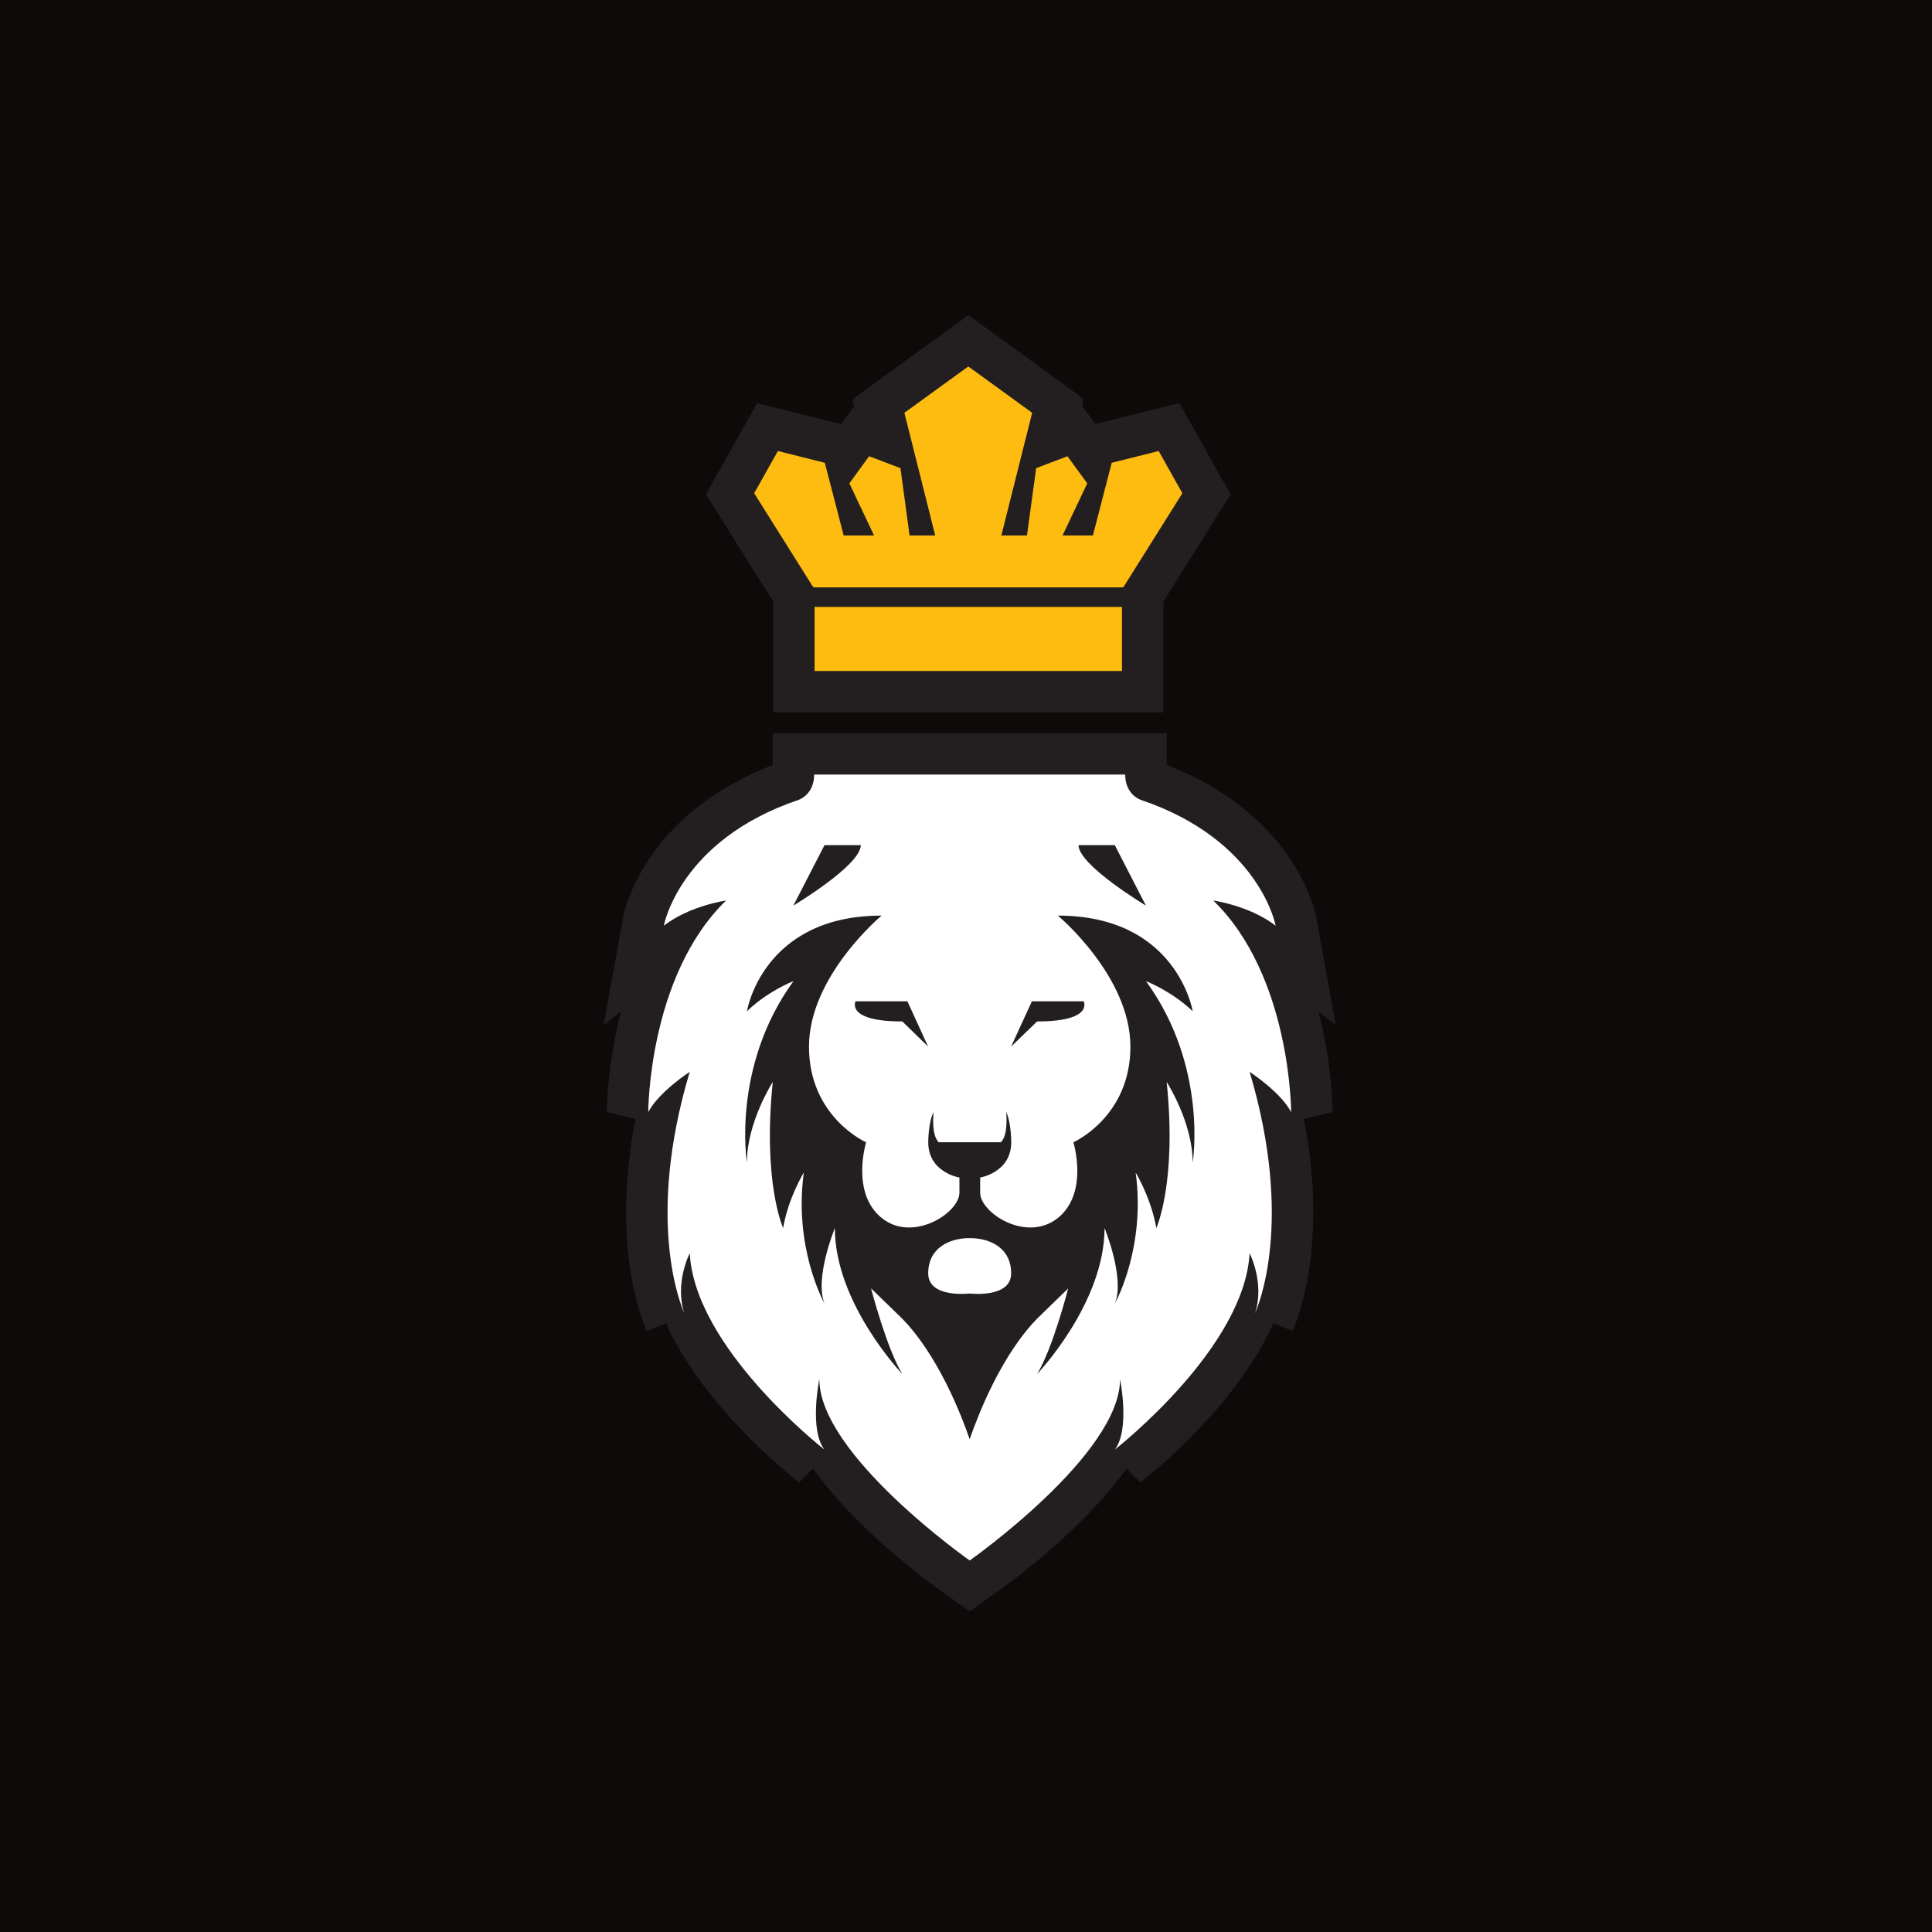
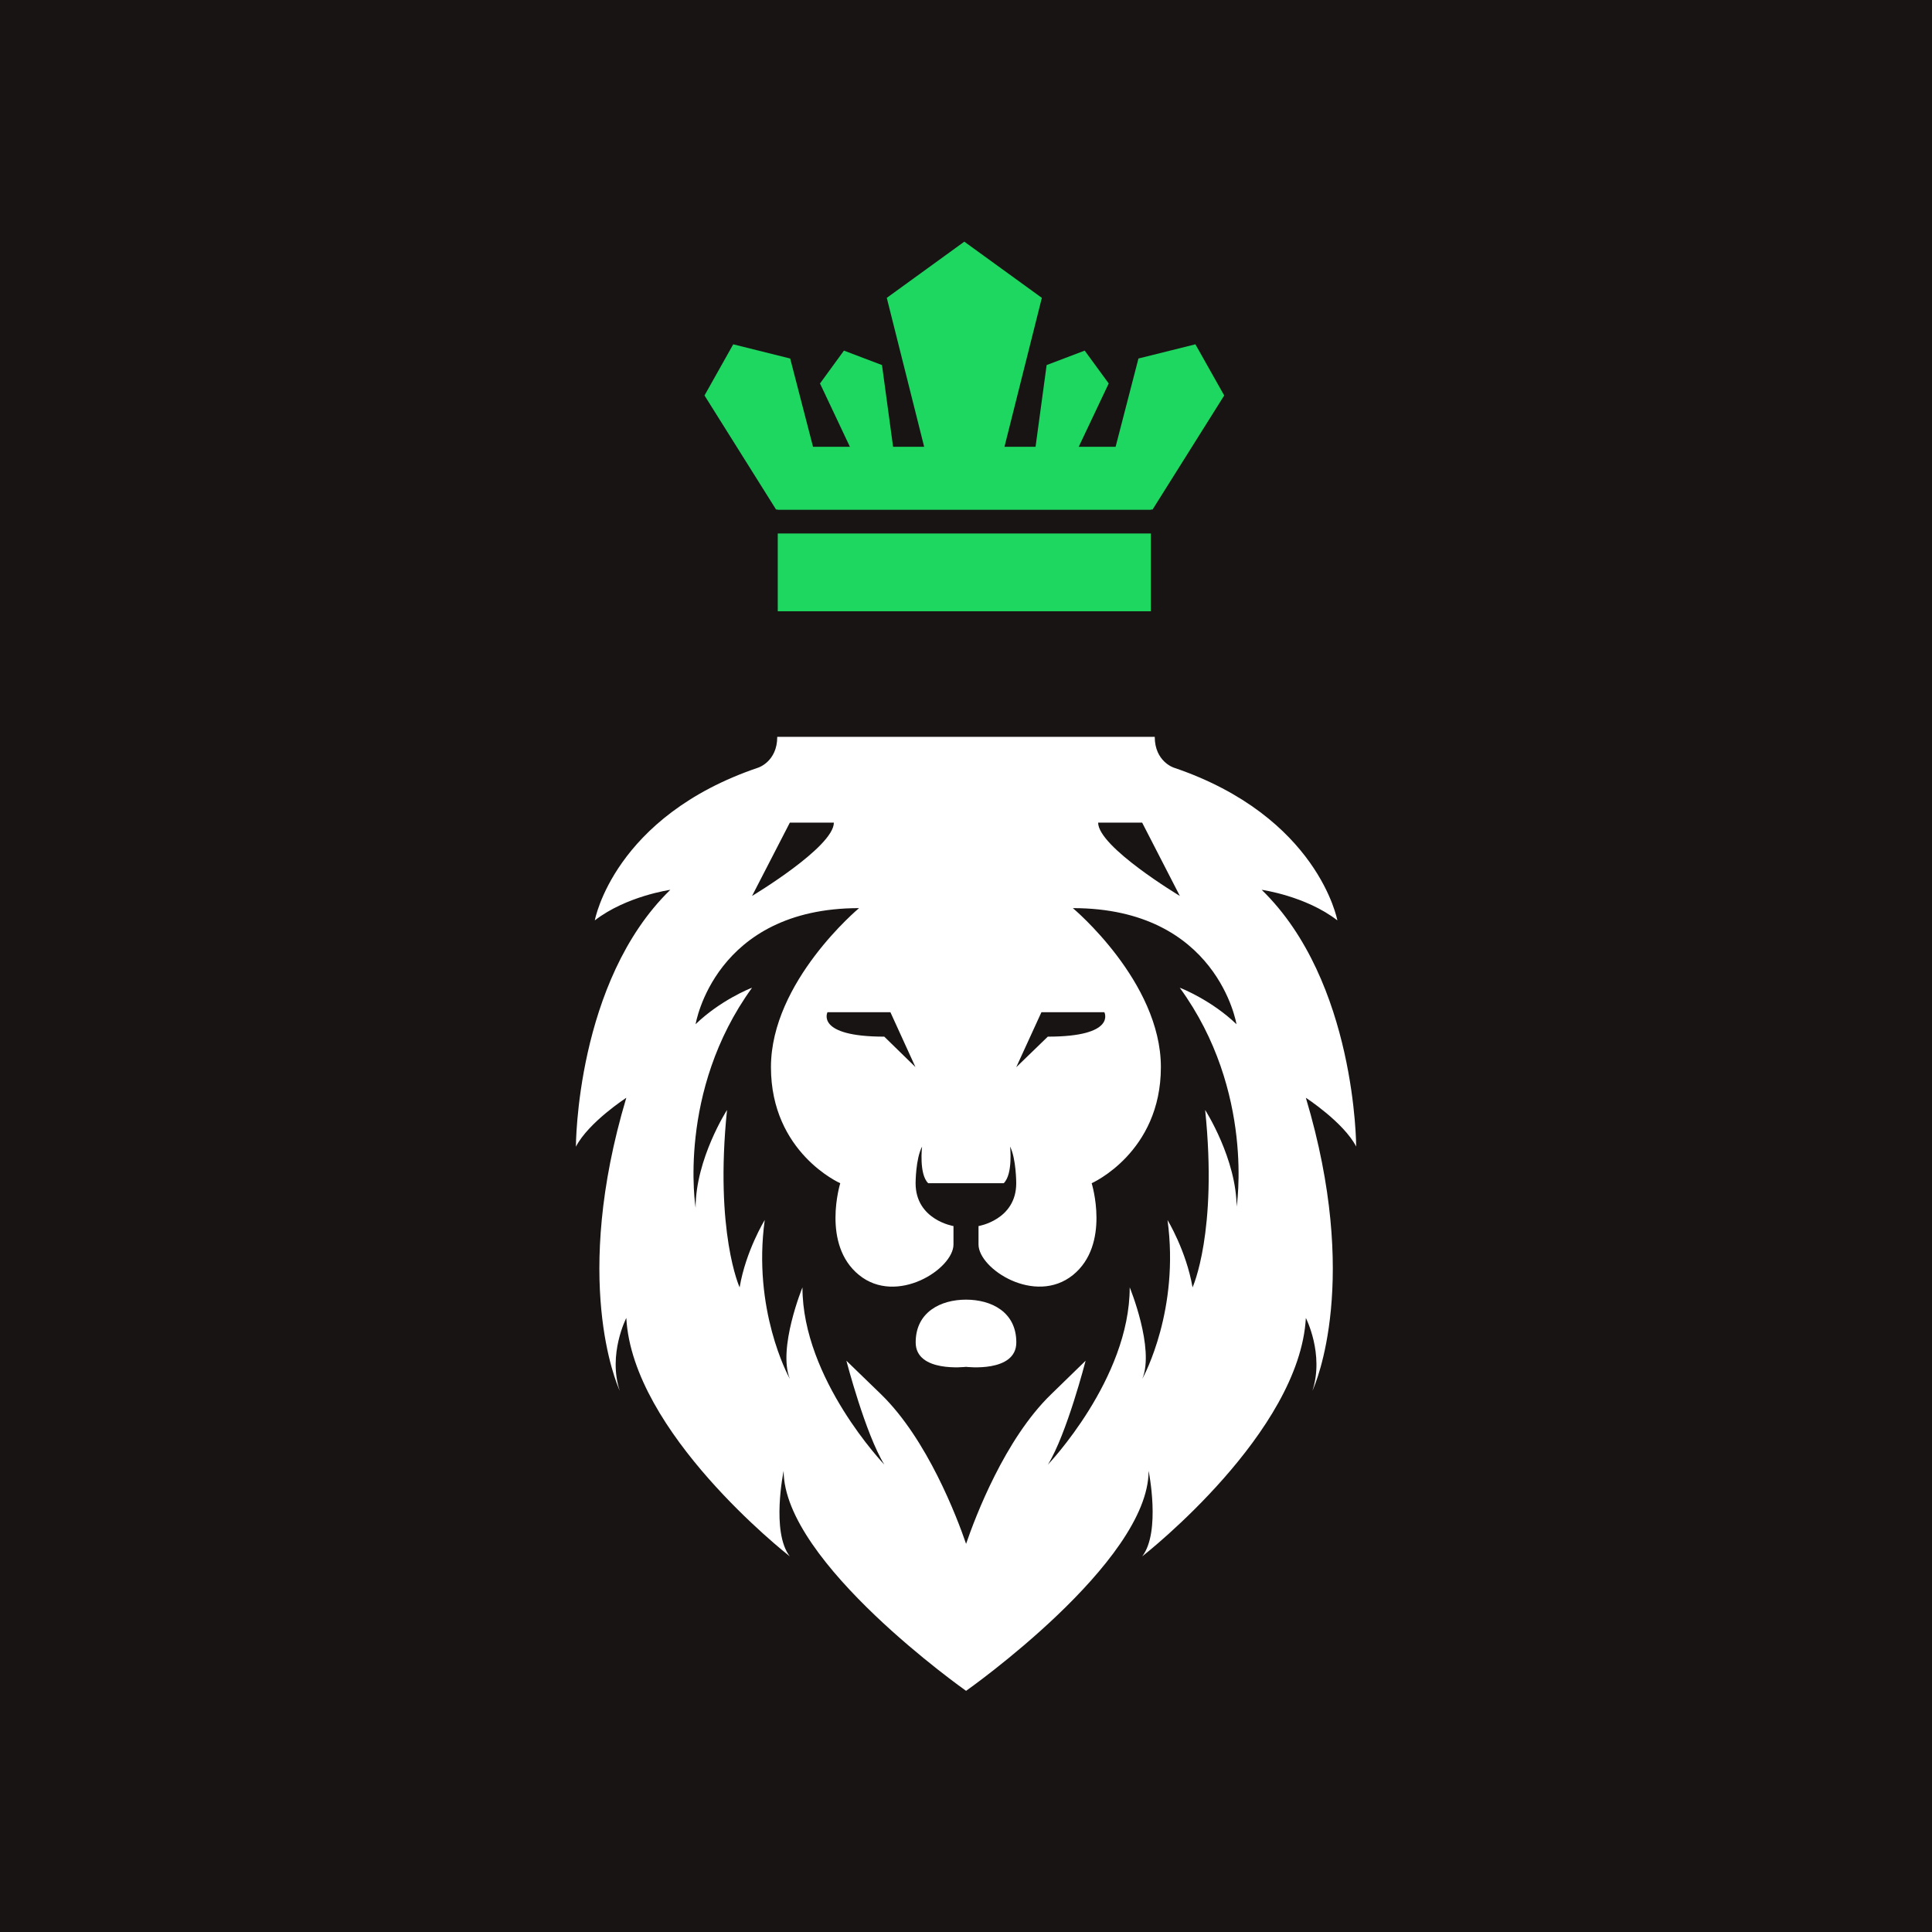
- <svg xmlns="http://www.w3.org/2000/svg" viewBox="0 0 512 512">
+ <svg xmlns="http://www.w3.org/2000/svg" id="Layer_1" data-name="Layer 1" viewBox="0 0 230 230">
  <defs>
    <style>
      .cls-1 {
-         fill: #febc11;
+         fill: #191414;
      }

      .cls-2 {
-         fill: #231f20;
+         fill: #fff;
      }

      .cls-3 {
-         fill: #fff;
+         fill: #1ed760;
      }
    </style>
  </defs>
-   <rect width="512" height="512" fill="#0d0b09" />
-   <g transform="translate(1.68 29.41) scale(1.2132)">
-     <path class="cls-2" d="M167.49,107.11l-14.66-23.35,11.17-19.95,18.35,4.59,2.87-3.92s-.4-.87-.33-1.17c.08-.37,1-1.12,1-1.12l24.26-17.58,24.21,17.58s.69.62.78.91c.11.33-.11,1.38-.11,1.38l2.88,3.92,18.32-4.59,11.19,19.95-14.66,23.35v24.26h-85.27v-24.26Z" />
-     <path class="cls-2" d="M289.7,218.69l-6.25,1.51c5.39,27.94-1.59,44.29-2.48,46.29l-4.22-1.67c-8.13,18.1-26.49,32.78-29.03,34.76l-3.04-3.03c-9.47,13.27-24.89,24.58-29.04,27.49l-5.2,3.69-5.21-3.69c-4.18-2.91-19.54-14.22-29.04-27.49l-3.02,3.03c-2.55-1.97-20.9-16.66-29.07-34.76l-4.2,1.67c-.93-2-7.86-18.35-2.48-46.29l-6.25-1.51c0-.71.07-10.32,3.11-21.99l-3.8,2.93,4.22-23.28c.22-1.1,1.45-7.01,6.49-14.08,4.24-5.98,12.18-14.01,26.22-19.4v-6.95h86.05v6.95c14.01,5.39,21.95,13.42,26.22,19.4,5,7.08,6.28,12.98,6.49,14.08l4.21,23.28-3.77-2.93c3.04,11.67,3.1,21.28,3.1,21.99Z" />
+   <rect class="cls-1" y="-1.8" width="230" height="231.8" />
+   <g>
+     <path class="cls-1" d="M86.6,62.71l-9.7-15.45,7.39-13.2,12.14,3.04,1.9-2.59s-.26-.58-.22-.77c.06-.24.66-.74.66-.74l16.04-11.63,16.02,11.63s.46.41.52.6c.07.22-.07.92-.07.92l1.9,2.59,12.12-3.04,7.4,13.2-9.7,15.45v16.04h-56.41v-16.04Z" />
+     <path class="cls-1" d="M167.44,136.51l-4.14,1c3.56,18.48-1.05,29.3-1.64,30.62l-2.79-1.11c-5.38,11.97-17.52,21.69-19.2,22.99l-2.01-2c-6.27,8.78-16.46,16.26-19.21,18.19l-3.44,2.44-3.45-2.44c-2.77-1.92-12.92-9.41-19.21-18.19l-2,2c-1.69-1.31-13.82-11.02-19.23-22.99l-2.78,1.11c-.62-1.32-5.2-12.14-1.64-30.62l-4.14-1c0-.47.05-6.83,2.06-14.55l-2.51,1.94,2.79-15.4c.15-.73.96-4.63,4.29-9.31,2.8-3.95,8.05-9.27,17.34-12.83v-4.6h56.92v4.6c9.27,3.56,14.52,8.88,17.34,12.83,3.31,4.68,4.15,8.59,4.29,9.31l2.78,15.4-2.49-1.94c2.01,7.72,2.05,14.08,2.05,14.55Z" />
    <g>
-       <path class="cls-3" d="M280.65,218.69s0-29.71-17-46.22c0,0,7.94,1.11,13.62,5.5,0,0-3.43-18.69-29.47-27.49,0,0-3.4-1.1-3.4-5.53h-67.94c0,4.43-3.4,5.53-3.4,5.53-26.04,8.8-29.44,27.49-29.44,27.49,5.66-4.39,13.59-5.5,13.59-5.5-16.99,16.51-16.99,46.22-16.99,46.22,2.29-4.4,9.06-8.8,9.06-8.8-9.8,32.77-1.81,51.32-1.18,52.73-2.18-6.58,1.18-13.11,1.18-13.11,1.12,20.57,28.58,42.23,29.42,42.9-3.39-4.42-1.11-15.38-1.11-15.38,0,16.5,32.84,39.6,32.84,39.6,0,0,32.85-23.1,32.85-39.6,0,0,2.23,10.97-1.15,15.38.86-.67,28.31-22.34,29.45-42.9,0,0,3.35,6.53,1.18,13.11.64-1.41,8.61-19.96-1.18-52.73,0,0,6.79,4.4,9.06,8.8ZM242.13,160.37l6.79,13.2s-14.71-8.82-14.71-13.2h7.93ZM224.02,194.48h11.31s2.28,4.4-10.17,4.4l-5.68,5.5,4.54-9.9ZM201.36,204.38l-5.64-5.5c-12.45,0-10.22-4.4-10.22-4.4h11.33l4.52,9.9ZM178.72,160.37h7.93c0,4.39-14.73,13.2-14.73,13.2l6.8-13.2ZM259.14,229.68c0-8.79-5.68-17.59-5.68-17.59,2.28,22.02-2.26,31.92-2.26,31.92-1.14-6.6-4.51-12.12-4.51-12.12,2.19,16.07-4.18,27.97-4.54,28.59,2.25-5.5-2.26-16.47-2.26-16.47,0,16.49-14.73,31.89-14.73,31.89,3.4-5.5,6.79-18.7,6.79-18.7l-6.23,6.06c-8.32,8.08-13.62,22.03-15.29,26.89-1.66-4.85-6.98-18.81-15.29-26.89l-6.25-6.06s3.43,13.2,6.83,18.7c0,0-14.74-15.4-14.74-31.89,0,0-4.5,10.97-2.26,16.47-.37-.62-6.73-12.52-4.52-28.59,0,0-3.4,5.53-4.52,12.12,0,0-4.52-9.9-2.26-31.92,0,0-5.65,8.8-5.65,17.59,0,0-3.4-20.9,10.16-39.59-.36.11-5.77,2.32-10.16,6.57,0,0,3.39-20.9,29.42-20.9,0,0-15.86,13.2-15.86,28.62s12.48,20.9,12.48,20.9c0,0-3.41,11.02,3.39,16.52,6.77,5.5,16.99-1.1,16.99-5.5v-3.32s-6.81-1.1-6.81-7.71c0,0,0-4.39,1.17-6.6,0,0-.59,4.95,1.11,6.6h13.59c1.7-1.65,1.15-6.6,1.15-6.6,1.11,2.21,1.11,6.6,1.11,6.6,0,6.61-6.79,7.71-6.79,7.71v3.32c0,4.4,10.17,11,16.99,5.5,6.8-5.5,3.37-16.52,3.37-16.52,0,0,12.46-5.5,12.46-20.9s-15.84-28.62-15.84-28.62c26.05,0,29.45,20.9,29.45,20.9-4.41-4.25-9.86-6.46-10.2-6.57,13.6,18.69,10.2,39.59,10.2,39.59Z" />
-       <path class="cls-3" d="M210.43,246.21c-4.52,0-9.06,2.2-9.06,7.7s9.06,4.4,9.06,4.4c0,0,9.06,1.1,9.06-4.4s-4.52-7.7-9.06-7.7Z" />
-       <rect class="cls-1" x="176.55" y="108.33" width="67.15" height="14" />
-       <polygon class="cls-1" points="176.55 104.02 176.55 104.07 243.7 104.07 243.7 104.02 244.01 104.02 256.89 83.5 251.72 74.28 241.46 76.85 237.35 92.72 230.72 92.72 236.11 81.34 231.79 75.42 224.95 78.02 222.95 92.72 217.35 92.72 224.08 65.93 210.13 55.81 196.17 65.93 202.9 92.72 197.3 92.72 195.31 78.02 188.46 75.42 184.15 81.34 189.54 92.72 182.9 92.72 178.79 76.85 168.54 74.28 163.36 83.5 176.25 104.02 176.55 104.02" />
+       <path class="cls-2" d="M161.45,136.51s0-19.65-11.25-30.58c0,0,5.25.73,9.01,3.64,0,0-2.27-12.36-19.49-18.19,0,0-2.25-.73-2.25-3.66h-44.94c0,2.93-2.25,3.66-2.25,3.66-17.22,5.82-19.47,18.19-19.47,18.19,3.75-2.9,8.99-3.64,8.99-3.64-11.24,10.92-11.24,30.58-11.24,30.58,1.51-2.91,6-5.82,6-5.82-6.48,21.68-1.2,33.95-.78,34.88-1.44-4.35.78-8.67.78-8.67.74,13.61,18.9,27.94,19.46,28.38-2.24-2.92-.73-10.18-.73-10.18,0,10.91,21.72,26.19,21.72,26.19,0,0,21.73-15.28,21.73-26.19,0,0,1.48,7.26-.76,10.18.57-.44,18.73-14.78,19.48-28.38,0,0,2.21,4.32.78,8.67.43-.93,5.7-13.21-.78-34.88,0,0,4.49,2.91,6,5.82ZM135.97,97.93l4.49,8.73s-9.73-5.83-9.73-8.73h5.24ZM123.99,120.5h7.48s1.51,2.91-6.73,2.91l-3.76,3.64,3-6.55ZM109,127.05l-3.73-3.64c-8.24,0-6.76-2.91-6.76-2.91h7.49l2.99,6.55ZM94.03,97.93h5.24c0,2.9-9.74,8.73-9.74,8.73l4.5-8.73ZM147.22,143.78c0-5.81-3.75-11.64-3.75-11.64,1.51,14.57-1.5,21.12-1.5,21.12-.75-4.36-2.98-8.02-2.98-8.02,1.45,10.63-2.77,18.5-3,18.91,1.49-3.64-1.5-10.89-1.5-10.89,0,10.91-9.74,21.1-9.74,21.1,2.25-3.64,4.49-12.37,4.49-12.37l-4.12,4.01c-5.51,5.34-9.01,14.58-10.11,17.79-1.1-3.21-4.62-12.44-10.11-17.79l-4.14-4.01s2.27,8.73,4.52,12.37c0,0-9.75-10.19-9.75-21.1,0,0-2.97,7.26-1.5,10.89-.24-.41-4.45-8.28-2.99-18.91,0,0-2.25,3.66-2.99,8.02,0,0-2.99-6.55-1.5-21.12,0,0-3.74,5.82-3.74,11.64,0,0-2.25-13.82,6.72-26.19-.24.07-3.82,1.53-6.72,4.34,0,0,2.24-13.82,19.46-13.82,0,0-10.49,8.73-10.49,18.93s8.25,13.82,8.25,13.82c0,0-2.26,7.29,2.24,10.93,4.48,3.64,11.24-.73,11.24-3.64v-2.19s-4.51-.73-4.51-5.1c0,0,0-2.9.77-4.36,0,0-.39,3.27.73,4.36h8.99c1.12-1.09.76-4.36.76-4.36.73,1.46.73,4.36.73,4.36,0,4.37-4.49,5.1-4.49,5.1v2.19c0,2.91,6.73,7.27,11.24,3.64,4.5-3.64,2.23-10.93,2.23-10.93,0,0,8.24-3.64,8.24-13.82s-10.48-18.93-10.48-18.93c17.23,0,19.48,13.82,19.48,13.82-2.92-2.81-6.52-4.27-6.75-4.34,9,12.36,6.75,26.19,6.75,26.19Z" />
+       <path class="cls-2" d="M115,154.72c-2.99,0-5.99,1.46-5.99,5.09s5.99,2.91,5.99,2.91c0,0,5.99.73,5.99-2.91s-2.99-5.09-5.99-5.09Z" />
+       <rect class="cls-3" x="92.59" y="63.51" width="44.42" height="9.26" />
+       <polygon class="cls-3" points="92.59 60.66 92.59 60.69 137.01 60.69 137.01 60.66 137.21 60.66 145.74 47.08 142.31 40.99 135.53 42.68 132.81 53.19 128.42 53.19 131.99 45.65 129.13 41.74 124.6 43.46 123.28 53.19 119.58 53.19 124.03 35.46 114.8 28.77 105.57 35.46 110.02 53.19 106.32 53.19 105 43.46 100.47 41.74 97.62 45.65 101.18 53.19 96.79 53.19 94.07 42.68 87.29 40.99 83.87 47.08 92.39 60.66 92.59 60.66" />
    </g>
  </g>
</svg>
